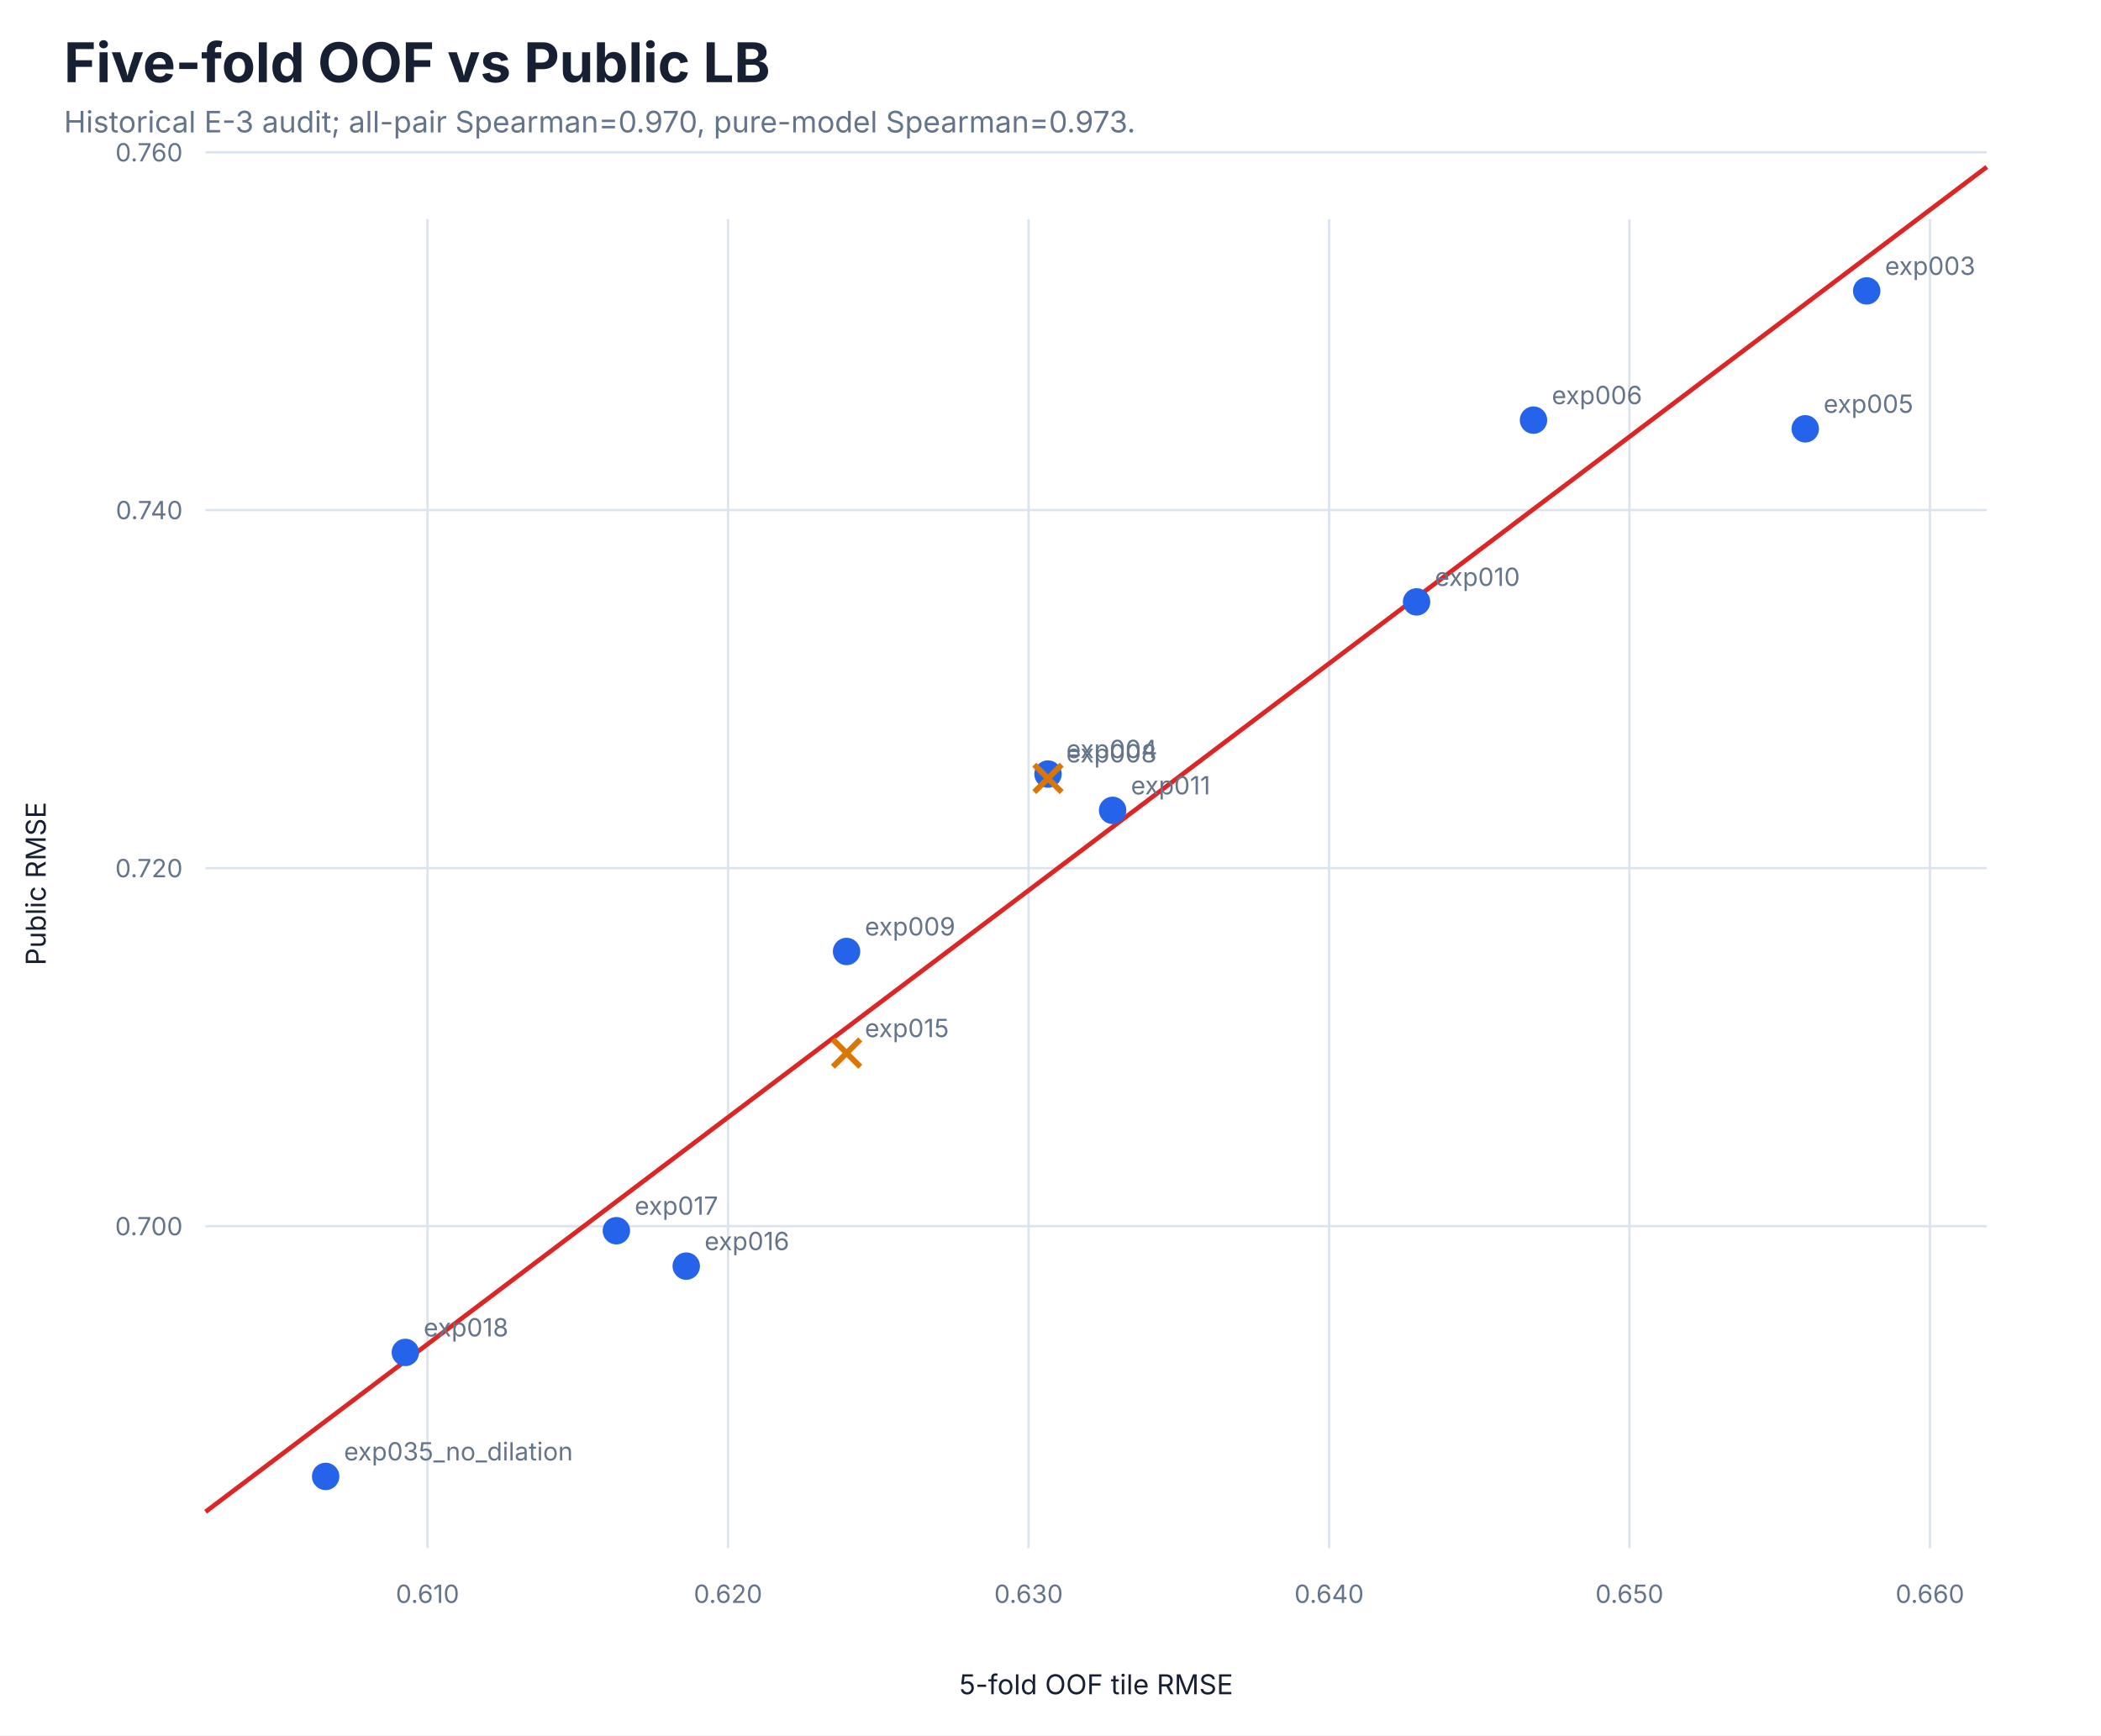
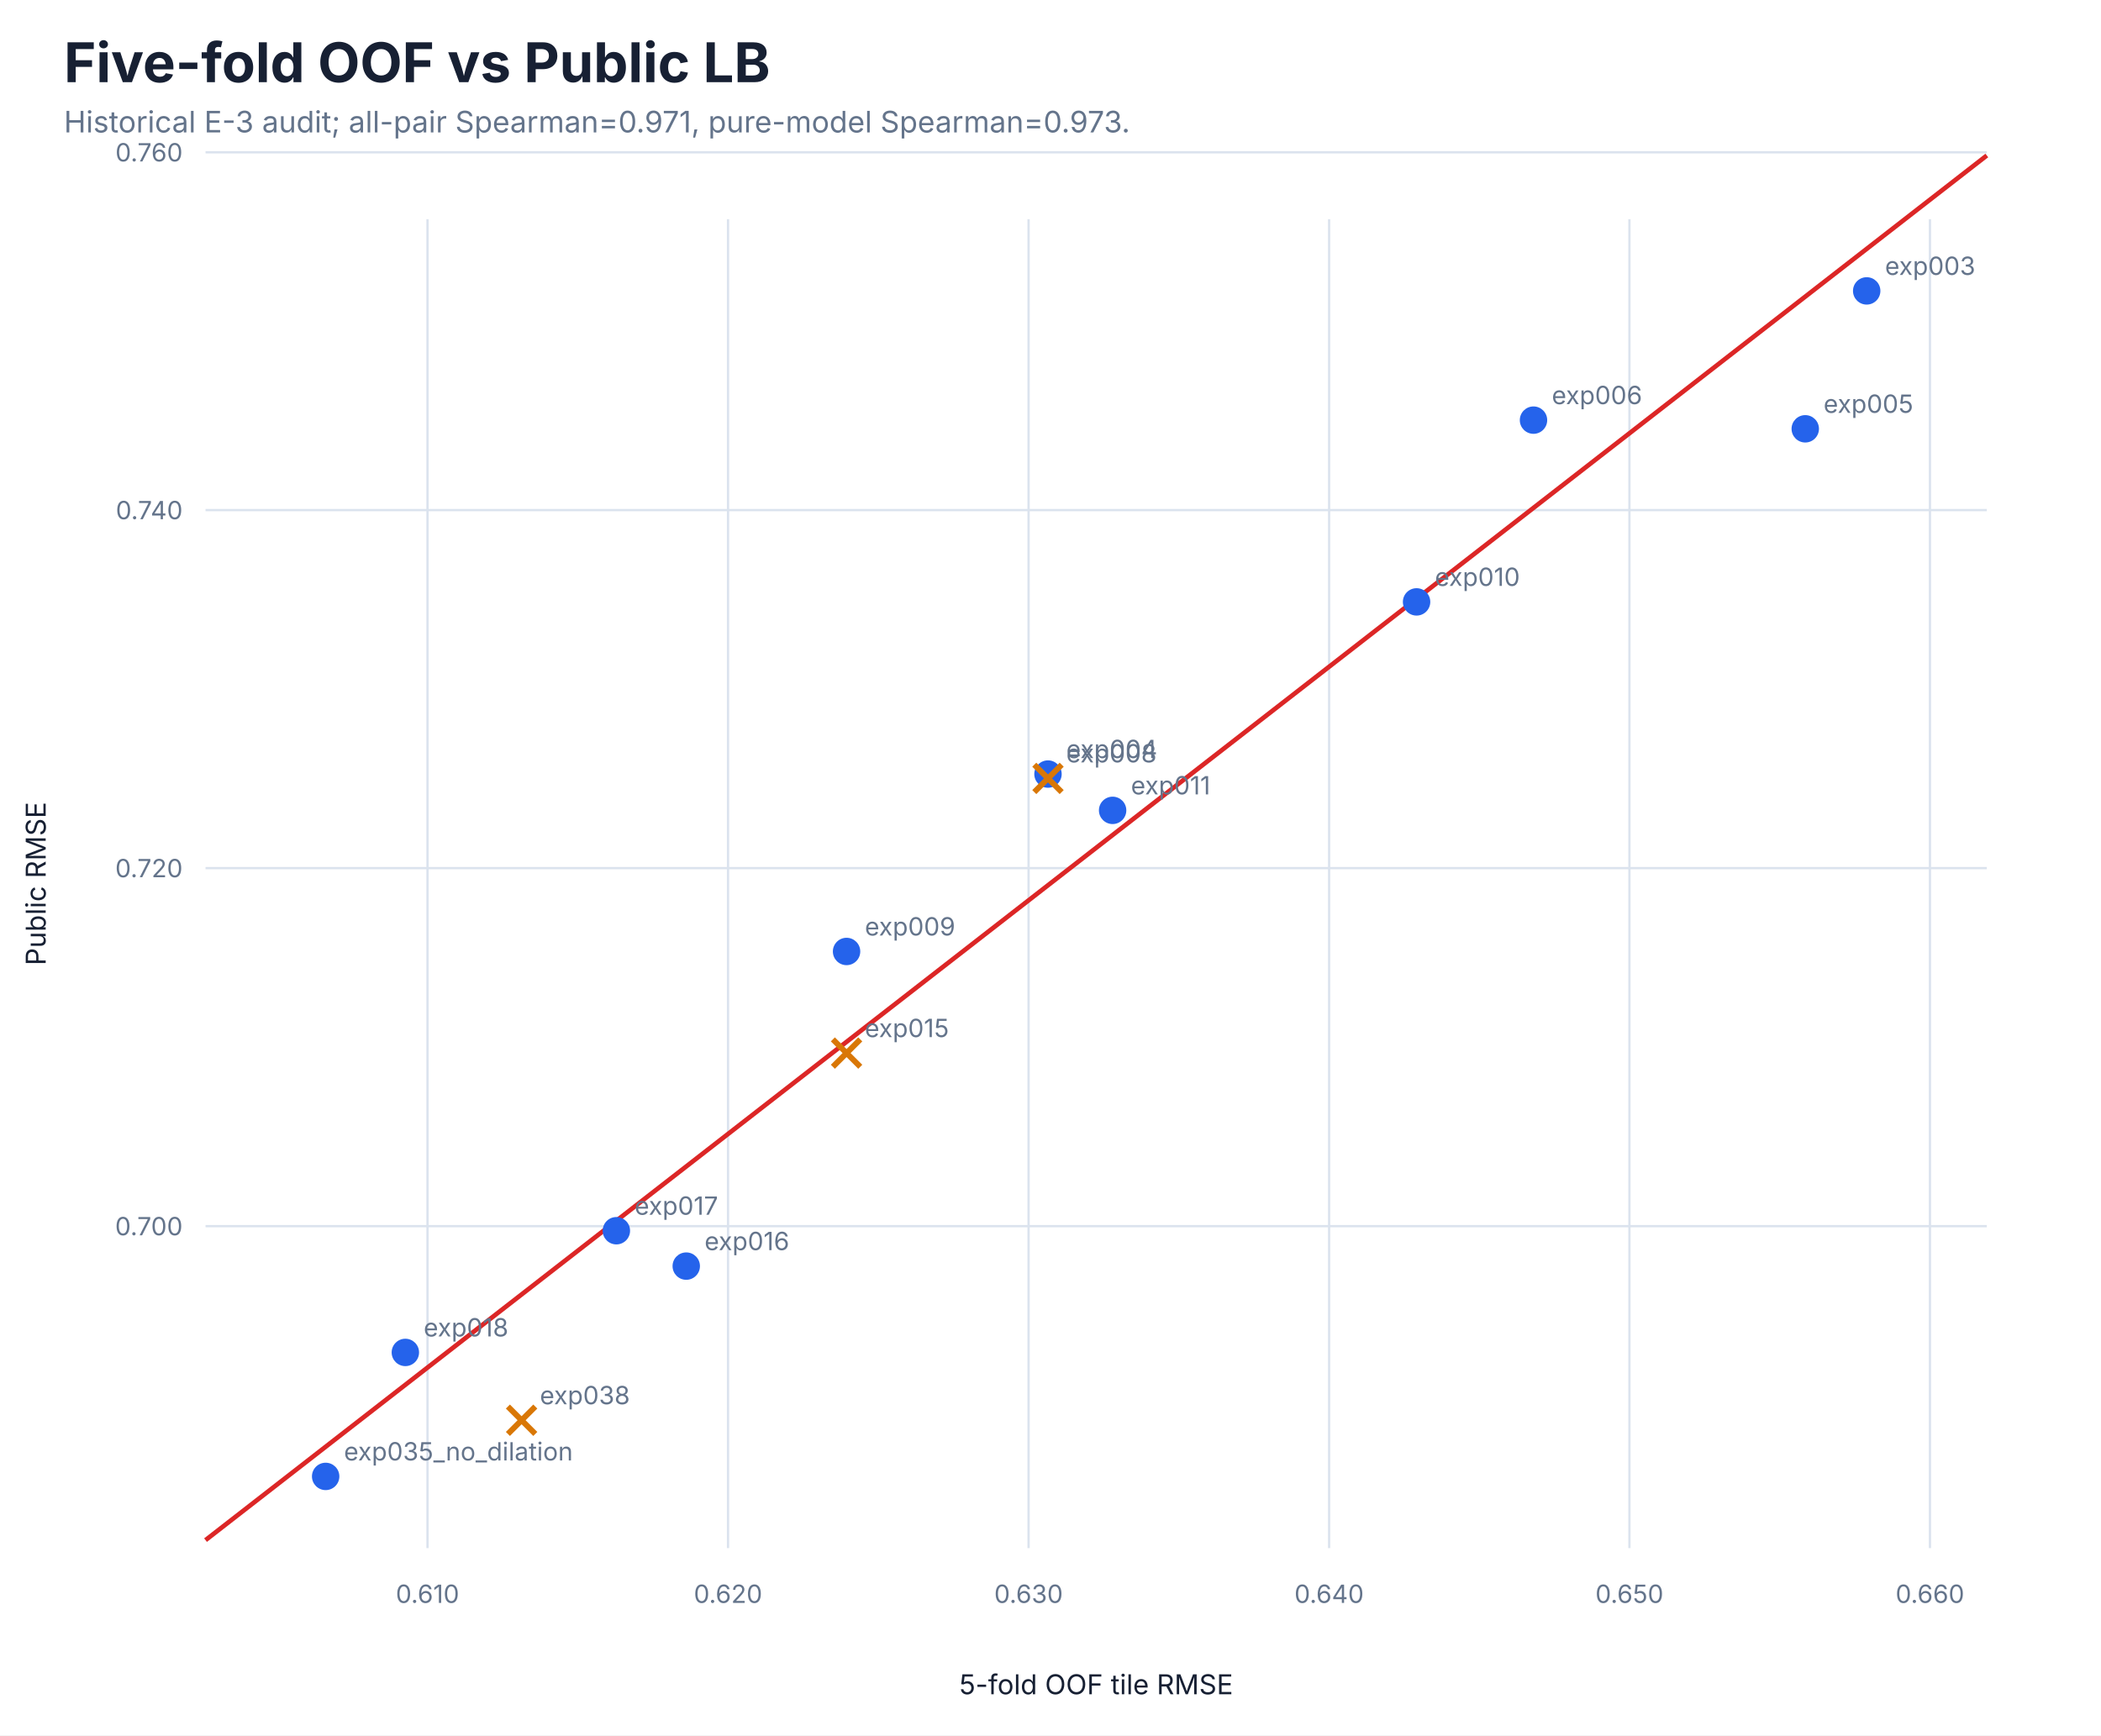
<svg xmlns="http://www.w3.org/2000/svg" width="920" height="760" viewBox="0 0 920 760">
  <style>
text { font-family: Inter, DejaVu Sans, Arial, sans-serif; fill: #172033; }
.title { font-size: 24px; font-weight: 700; }
.subtitle { font-size: 13px; fill: #64748b; }
.label { font-size: 12px; }
.small { font-size: 11px; fill: #64748b; }
.value { font-size: 12px; font-weight: 600; }
</style>
  <rect width="920" height="760" fill="#ffffff" />
  <text x="28" y="36" class="title">Five-fold OOF vs Public LB</text>
-   <text x="28" y="58" class="subtitle">Historical E-3 audit; all-pair Spearman=0.970, pure-model Spearman=0.973.</text>
+   <text x="28" y="58" class="subtitle">Historical E-3 audit; all-pair Spearman=0.971, pure-model Spearman=0.973.</text>
  <line x1="187.2" y1="96" x2="187.2" y2="678" stroke="#dbe3ee" />
  <text x="187.2" y="702" text-anchor="middle" class="small">0.610</text>
  <line x1="318.8" y1="96" x2="318.8" y2="678" stroke="#dbe3ee" />
  <text x="318.8" y="702" text-anchor="middle" class="small">0.620</text>
  <line x1="450.4" y1="96" x2="450.4" y2="678" stroke="#dbe3ee" />
  <text x="450.4" y="702" text-anchor="middle" class="small">0.630</text>
  <line x1="582.0" y1="96" x2="582.0" y2="678" stroke="#dbe3ee" />
  <text x="582.0" y="702" text-anchor="middle" class="small">0.640</text>
  <line x1="713.5" y1="96" x2="713.5" y2="678" stroke="#dbe3ee" />
  <text x="713.5" y="702" text-anchor="middle" class="small">0.650</text>
  <line x1="845.1" y1="96" x2="845.1" y2="678" stroke="#dbe3ee" />
  <text x="845.1" y="702" text-anchor="middle" class="small">0.660</text>
  <line x1="976.7" y1="96" x2="976.7" y2="678" stroke="#dbe3ee" />
  <text x="976.7" y="702" text-anchor="middle" class="small">0.670</text>
  <line x1="90" y1="537.0" x2="870" y2="537.0" stroke="#dbe3ee" />
  <text x="80" y="541.0" text-anchor="end" class="small">0.700</text>
  <line x1="90" y1="380.2" x2="870" y2="380.2" stroke="#dbe3ee" />
  <text x="80" y="384.2" text-anchor="end" class="small">0.720</text>
  <line x1="90" y1="223.4" x2="870" y2="223.4" stroke="#dbe3ee" />
  <text x="80" y="227.4" text-anchor="end" class="small">0.740</text>
  <line x1="90" y1="66.7" x2="870" y2="66.7" stroke="#dbe3ee" />
  <text x="80" y="70.7" text-anchor="end" class="small">0.760</text>
-   <line x1="90.0" y1="662.1" x2="870.0" y2="73.1" stroke="#dc2626" stroke-width="2" />
+   <line x1="90.0" y1="674.5" x2="870.0" y2="68.1" stroke="#dc2626" stroke-width="2" />
  <circle cx="817.4" cy="127.4" r="6" fill="#2563eb" />
  <text x="825.4" y="120.4" class="small">exp003</text>
  <circle cx="458.9" cy="339.0" r="6" fill="#2563eb" />
  <text x="466.9" y="332.0" class="small">exp004</text>
  <circle cx="790.5" cy="187.8" r="6" fill="#2563eb" />
  <text x="798.5" y="180.8" class="small">exp005</text>
  <circle cx="671.5" cy="184.0" r="6" fill="#2563eb" />
  <text x="679.5" y="177.0" class="small">exp006</text>
  <path d="M 452.9 334.9 L 464.9 346.9 M 464.9 334.9 L 452.9 346.9" stroke="#d97706" stroke-width="2.5" />
  <text x="466.9" y="333.9" class="small">exp008</text>
  <circle cx="370.7" cy="416.7" r="6" fill="#2563eb" />
  <text x="378.7" y="409.7" class="small">exp009</text>
  <circle cx="620.3" cy="263.6" r="6" fill="#2563eb" />
  <text x="628.3" y="256.6" class="small">exp010</text>
  <circle cx="487.2" cy="354.9" r="6" fill="#2563eb" />
  <text x="495.2" y="347.9" class="small">exp011</text>
  <path d="M 364.7 455.2 L 376.7 467.2 M 376.7 455.2 L 364.7 467.2" stroke="#d97706" stroke-width="2.5" />
  <text x="378.7" y="454.2" class="small">exp015</text>
  <circle cx="300.5" cy="554.5" r="6" fill="#2563eb" />
  <text x="308.5" y="547.5" class="small">exp016</text>
  <circle cx="269.9" cy="539.0" r="6" fill="#2563eb" />
  <text x="277.9" y="532.0" class="small">exp017</text>
  <circle cx="177.5" cy="592.3" r="6" fill="#2563eb" />
  <text x="185.5" y="585.3" class="small">exp018</text>
  <circle cx="142.6" cy="646.6" r="6" fill="#2563eb" />
  <text x="150.6" y="639.6" class="small">exp035_no_dilation</text>
+   <path d="M 222.4 616.0 L 234.4 628.0 M 234.4 616.0 L 222.4 628.0" stroke="#d97706" stroke-width="2.5" />
+   <text x="236.4" y="615.0" class="small">exp038</text>
  <text x="480.0" y="742" text-anchor="middle" class="label">5-fold OOF tile RMSE</text>
  <text x="20" y="387.0" text-anchor="middle" transform="rotate(-90 20 387.0)" class="label">Public RMSE</text>
</svg>
